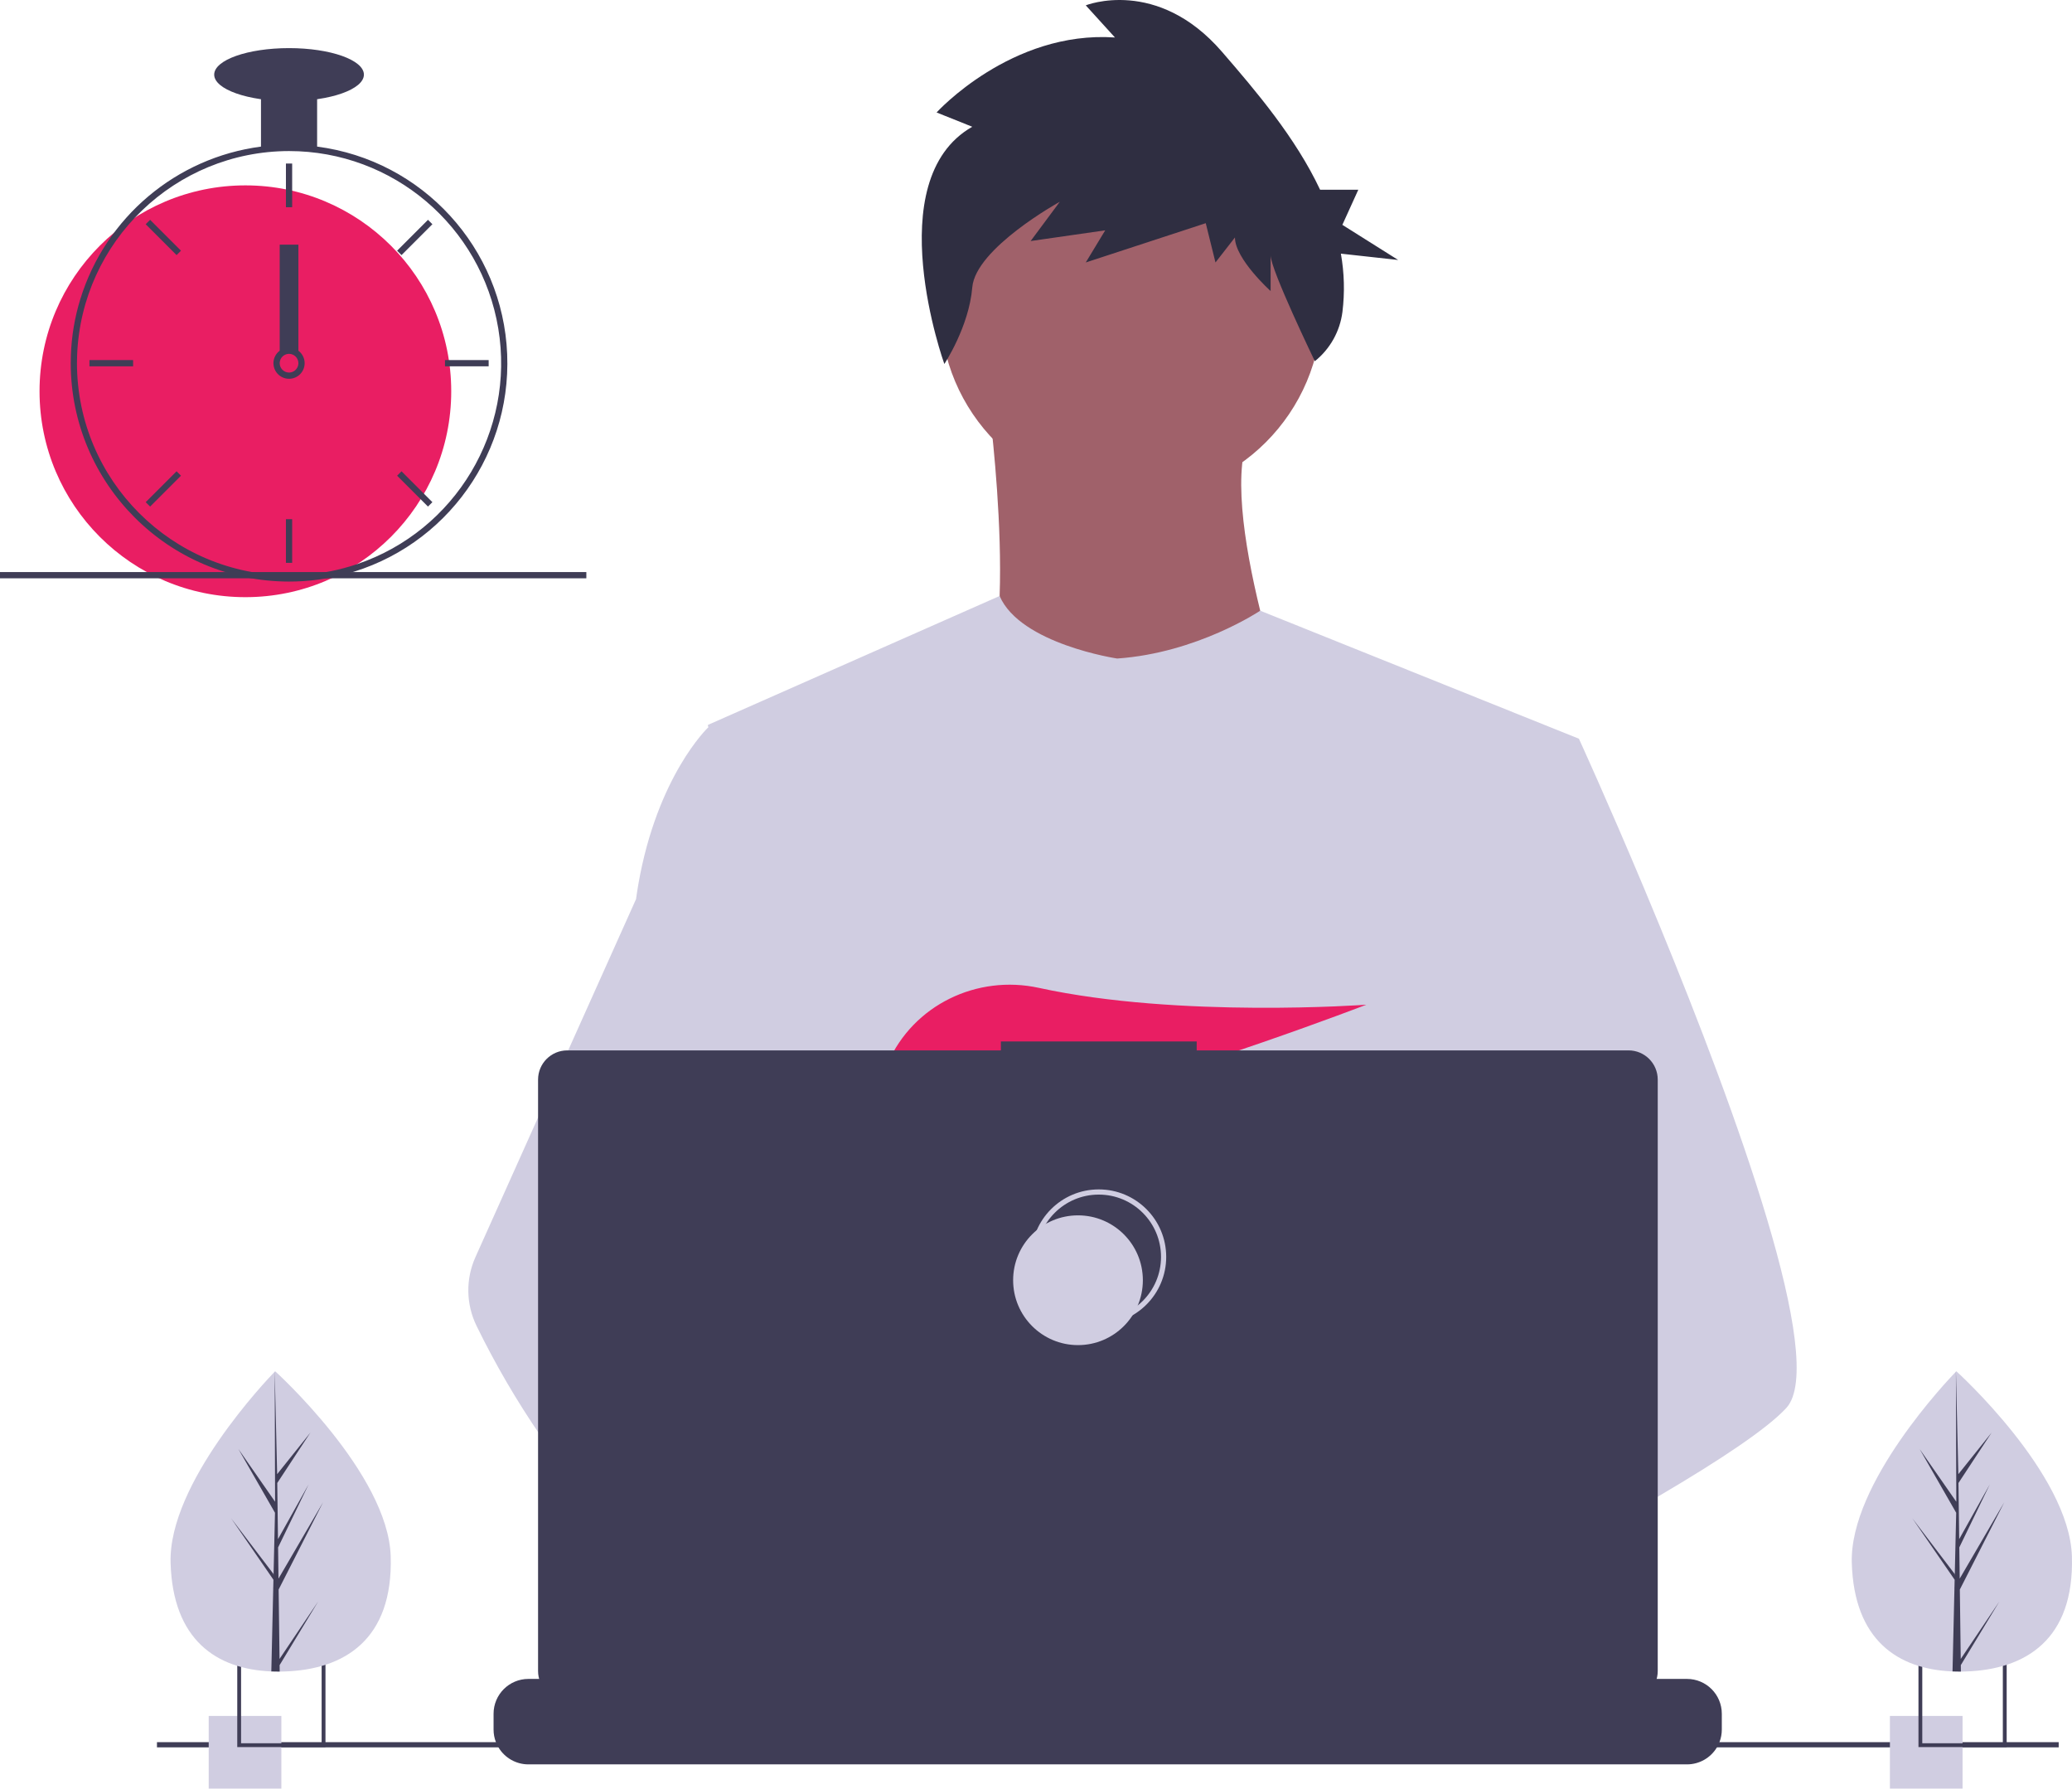
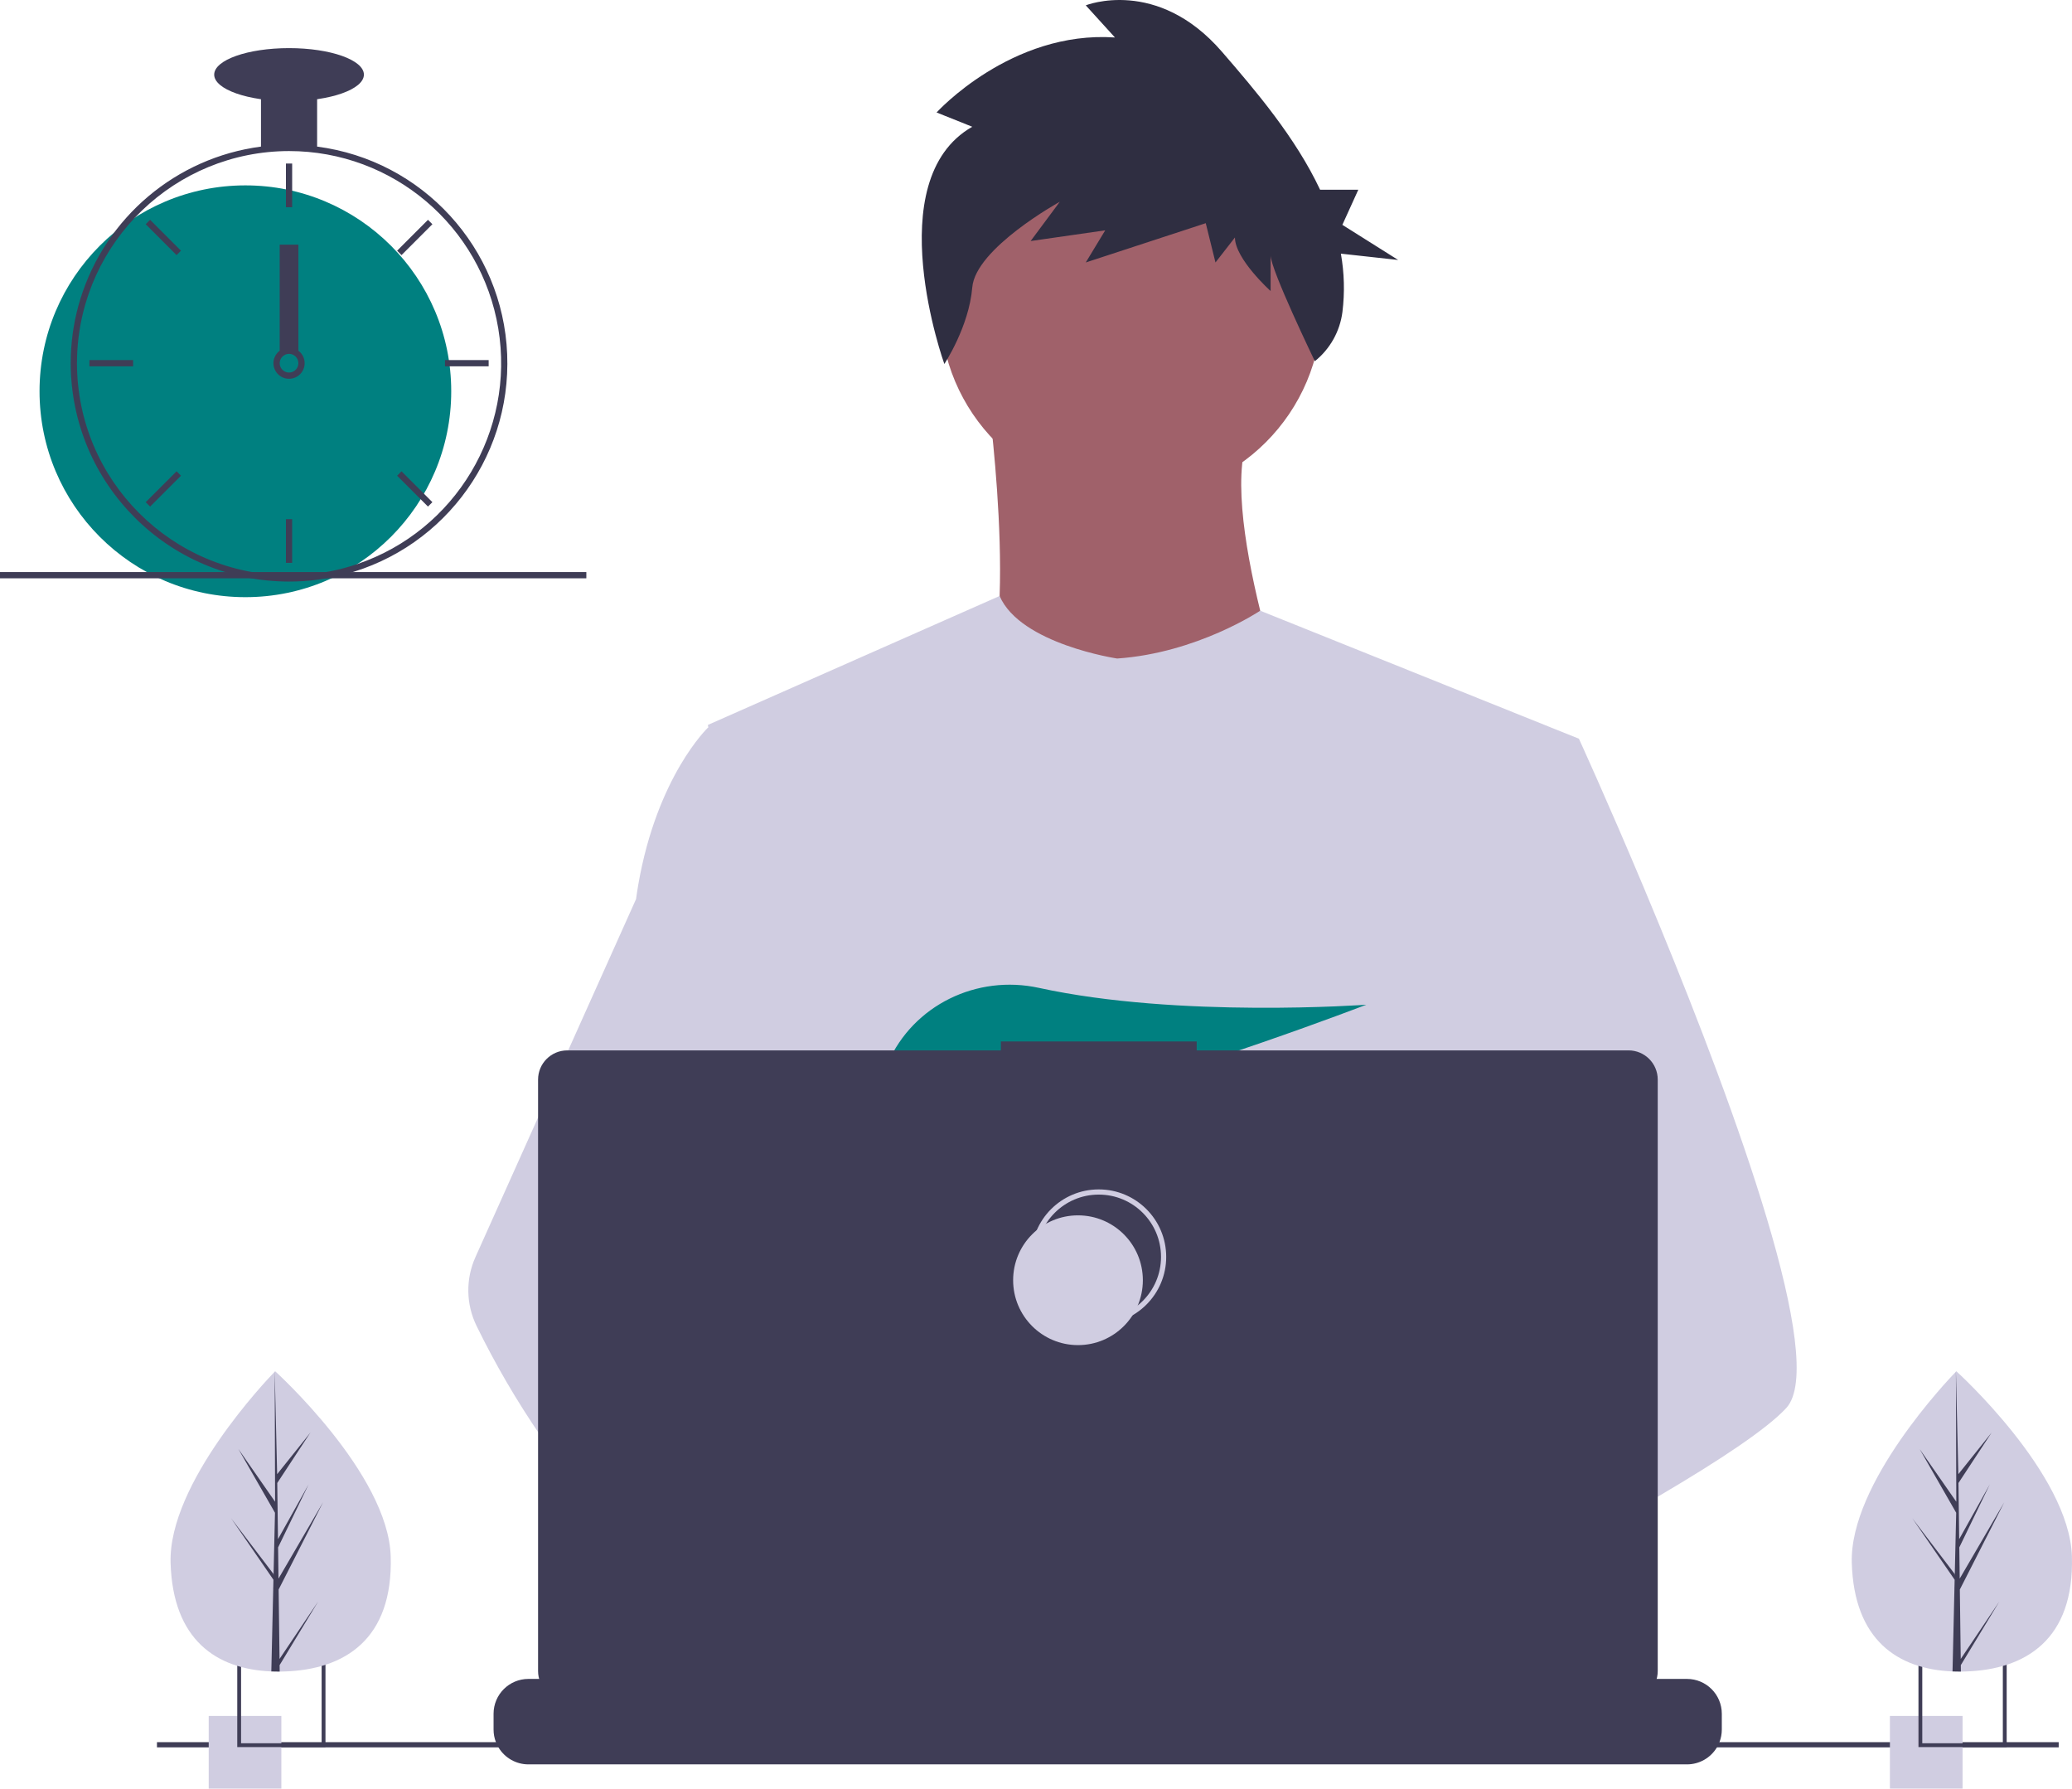
<svg xmlns="http://www.w3.org/2000/svg" data-name="Layer 1" width="798.627" height="689.223" viewBox="0 0 798.627 689.223">
  <circle cx="435.922" cy="118.405" r="73.536" fill="#a0616a" />
  <path d="M581.722,260.562s13.855,104.443-7.46,116.166,126.823,12.789,126.823,12.789S668.047,298.928,682.968,271.219Z" transform="translate(-200.6864 -105.3887)" fill="#a0616a" />
  <path d="M809.257,390.045l-12.32,56.1-26.05,118.69-.78,6.5-8.99,75.25-5.98,49.99-4.01,33.58c-24.38,12.53-42.05,21.18-42.05,21.18s-1.52-7.62-3.97-17.37c-17.11,5.13-48.77,13.64-75.6,15.34,9.77,10.89,14.26,21.12,8.17,28.67-18.38,22.76-94.26-24.92-120.8-42.7a71.841,71.841,0,0,0-.7,12.86l-20.31-15.62,2.01-35.94,3.39-60.81,4.26-76.26a80.064,80.064,0,0,1-3.37-10.03c-6.22-22.12-13.77-66.29-19.56-103.33-4.66-29.81-8.16-55-8.9-60.36-.1-.7-.15-1.06-.15-1.06l112.43-49.68c7.99,18.53,45.3,24.1,45.3,24.1,30.91-2.13,55.14-18.43,55.14-18.43Z" transform="translate(-200.6864 -105.3887)" fill="#d0cde1" />
  <path d="M717.607,730.025s-4.76,1.63-12.5,3.94c-17.11,5.13-48.77,13.64-75.6,15.34-23.1,1.48-42.62-2.08-46.19-17.15-1.53-6.48.64-11.81,5.37-16.19,14.12-13.09,51-17.78,80.25-19.39,8.26-.45,15.9-.66,22.26-.74,10.8-.14,17.88.08,17.88.08l.17.66Z" transform="translate(-200.6864 -105.3887)" fill="#a0616a" />
  <path d="M575.433,154.235,561.683,148.731s28.749-31.651,68.747-28.898l-11.25-12.385s27.499-11.009,52.498,17.89c13.141,15.191,28.346,33.048,37.825,53.163h14.725l-6.146,13.532,21.509,13.532-22.077-2.431a75.617,75.617,0,0,1,.599,22.445A29.041,29.041,0,0,1,707.48,244.576h0s-17.052-35.296-17.052-40.8V217.537s-13.749-12.385-13.749-20.642L669.179,206.528l-3.75-15.137-46.248,15.137,7.5-12.385-28.749,4.128,11.25-15.137s-32.499,17.89-33.749,33.027c-1.25,15.137-10.762,29.481-10.762,29.481S539.184,174.877,575.433,154.235Z" transform="translate(-200.6864 -105.3887)" fill="#2f2e41" />
  <path d="M889.187,647.955c-7.49,8.12-26.05,20.35-48.55,33.59-8.37,4.92-17.28,9.99-26.37,15.03-21.69,12.03-44.4,23.95-63.14,33.58-24.38,12.53-42.05,21.18-42.05,21.18s-1.52-7.62-3.97-17.37c-3.28-13.05-8.22-29.92-13.37-37.39-.18-.26-.36-.5-.54-.74-1.5-1.97-3.01-3.12-4.5-3.12l74.42-46.13,32.16-19.94-23.17-55.31-29.06-69.38,17.54-55.81,17.63-56.1h33.04s10.94,23.88,24.93,57.18c2.09,4.98,4.25,10.17,6.45,15.53C869.417,532.755,905.297,630.505,889.187,647.955Z" transform="translate(-200.6864 -105.3887)" fill="#d0cde1" />
  <path d="M637.677,777.975c-18.38,22.76-94.26-24.92-120.8-42.7-5.78-3.87-9.22-6.32-9.22-6.32l24.28-32.38,7.69-10.25s6.88,3.65,17.05,9.59c.37.22.74.44,1.12.66,8.77,5.15,19.78,11.88,30.89,19.39,15.33,10.37,30.83,22.2,40.82,33.34C639.277,760.195,643.767,770.425,637.677,777.975Z" transform="translate(-200.6864 -105.3887)" fill="#a0616a" />
  <path d="M556.677,695.915a47.782,47.782,0,0,0-8.1.66c-22.99,3.95-29.77,24.76-31.7,38.7a71.841,71.841,0,0,0-.7,12.86l-20.31-15.62-7.4-5.69c-17.81-6.21-33.68-17.24-47.44-30.25a238.482,238.482,0,0,1-31.95-37.89,334.15,334.15,0,0,1-24.72-42.4,31.184,31.184,0,0,1-.43-26.45l25.15-56.05,36.76-81.92q.405-2.925.89-5.72c7.29-41.8,26.82-60.36,26.82-60.36h14.92l9.98,60.36,12.4,74.99-8.69,28.34-20.08,65.45,19.19,20.84Z" transform="translate(-200.6864 -105.3887)" fill="#d0cde1" />
-   <path d="M573.563,521.195l12.755,14.881c4.739-.904,9.687-1.965,14.784-3.158l-3.663-11.723,8.957,10.45c53.997-13.281,120.927-39.101,120.927-39.101s-72.257,5.298-126.208-6.489c-23.871-5.215-48.431,6.618-58.226,29.002-5.694,13.011-4.799,24.283,15.394,24.283a133.375,133.375,0,0,0,20.353-1.914Z" transform="translate(-200.6864 -105.3887)" fill="#e91e63" />
+   <path d="M573.563,521.195l12.755,14.881c4.739-.904,9.687-1.965,14.784-3.158l-3.663-11.723,8.957,10.45c53.997-13.281,120.927-39.101,120.927-39.101s-72.257,5.298-126.208-6.489c-23.871-5.215-48.431,6.618-58.226,29.002-5.694,13.011-4.799,24.283,15.394,24.283a133.375,133.375,0,0,0,20.353-1.914Z" transform="translate(-200.6864 -105.3887)" fill="#008080" />
  <path d="M864.337,765.775v6.07a13.34,13.34,0,0,1-.91,4.87,13.688,13.688,0,0,1-.97,2,13.437,13.437,0,0,1-11.55,6.56h-446.55a13.437,13.437,0,0,1-11.55-6.56,13.682,13.682,0,0,1-.97-2,13.34,13.34,0,0,1-.91-4.87v-6.07a13.426,13.426,0,0,1,13.43-13.43h25.74v-2.83a.559.559,0,0,1,.56-.56h13.43a.559.559,0,0,1,.56.56v2.83h8.39v-2.83a.559.559,0,0,1,.56-.56h13.43a.559.559,0,0,1,.56.56v2.83h8.4v-2.83a.559.559,0,0,1,.56-.56h13.43a.559.559,0,0,1,.56.56v2.83h8.39v-2.83a.559.559,0,0,1,.56-.56h13.43a.559.559,0,0,1,.56.56v2.83h8.39v-2.83a.559.559,0,0,1,.56-.56h13.43a.559.559,0,0,1,.56.56v2.83h8.4v-2.83a.559.559,0,0,1,.56-.56h13.43a.559.559,0,0,1,.56.56v2.83h8.39v-2.83a.559.559,0,0,1,.56-.56h105.2a.559.559,0,0,1,.56.56v2.83h8.4v-2.83a.559.559,0,0,1,.56-.56h13.43a.566.566,0,0,1,.56.56v2.83h8.39v-2.83a.559.559,0,0,1,.56-.56h13.43a.559.559,0,0,1,.56.56v2.83h8.39v-2.83a.559.559,0,0,1,.56-.56h13.43a.559.559,0,0,1,.56.56v2.83h8.4v-2.83a.559.559,0,0,1,.56-.56h13.43a.557.557,0,0,1,.55.56v2.83h8.4v-2.83a.559.559,0,0,1,.56-.56h13.43a.559.559,0,0,1,.56.56v2.83h8.39v-2.83a.559.559,0,0,1,.56-.56h13.43a.559.559,0,0,1,.56.56v2.83h39.17A13.426,13.426,0,0,1,864.337,765.775Z" transform="translate(-200.6864 -105.3887)" fill="#3f3d56" />
  <rect x="60.5" y="671.326" width="733" height="2" fill="#3f3d56" />
  <path d="M828.381,510.145H661.938v-3.431H586.466v3.431h-167.129a11.259,11.259,0,0,0-11.259,11.259V749.315a11.259,11.259,0,0,0,11.259,11.259H828.381a11.259,11.259,0,0,0,11.259-11.259V521.404A11.259,11.259,0,0,0,828.381,510.145Z" transform="translate(-200.6864 -105.3887)" fill="#3f3d56" />
  <circle cx="423.5" cy="484.326" r="25" fill="none" stroke="#d0cde1" stroke-miterlimit="10" stroke-width="2" />
  <circle cx="415.5" cy="493.326" r="25" fill="#d0cde1" />
  <rect x="80.446" y="661.223" width="28" height="28" fill="#d0cde1" />
  <path d="M292.136,744.612v34h34v-34Zm32.52,32.52h-31.05v-31.04h31.05Z" transform="translate(-200.6864 -105.3887)" fill="#3f3d56" />
  <rect x="728.446" y="661.223" width="28" height="28" fill="#d0cde1" />
  <path d="M940.136,744.612v34h34v-34Zm32.52,32.52h-31.05v-31.04h31.05Z" transform="translate(-200.6864 -105.3887)" fill="#3f3d56" />
-   <circle cx="94.58" cy="150.773" r="79.34" fill="#e91e63" />
+   <circle cx="94.58" cy="150.773" r="79.34" fill="#008080" />
  <path d="M322.915,161.879a85.755,85.755,0,0,0-21.638,0A84.368,84.368,0,0,0,231.662,220.591a83.223,83.223,0,0,0-3.655,21.662c-.036,1.022-.06,2.056-.06,3.089a84.233,84.233,0,0,0,84.149,84.149c1.791,0,3.582-.06,5.349-.168a83.231,83.231,0,0,0,12.334-1.707,84.159,84.159,0,0,0-6.864-165.737Zm15.519,160.857h-.012a80.908,80.908,0,0,1-20.977,4.171c-1.767.12-3.558.18-5.349.18a81.845,81.845,0,0,1-81.745-81.745c0-1.034.024-2.068.06-3.089a81.856,81.856,0,0,1,81.685-78.655,81.749,81.749,0,0,1,26.339,159.138Z" transform="translate(-200.6864 -105.3887)" fill="#3f3d56" />
  <rect x="110.208" y="63.018" width="2.404" height="16.83" fill="#3f3d56" />
  <rect x="262.442" y="188.476" width="2.404" height="16.83" transform="translate(-262.6894 138.704) rotate(-45)" fill="#3f3d56" />
  <rect x="242.373" y="236.928" width="2.404" height="16.83" transform="translate(-202.4538 383.5287) rotate(-90)" fill="#3f3d56" />
  <rect x="262.442" y="285.379" width="2.404" height="16.83" transform="translate(41.63884 582.5743) rotate(-135)" fill="#3f3d56" />
  <rect x="359.346" y="188.476" width="2.404" height="16.83" transform="translate(275.5851 485.6705) rotate(-135)" fill="#3f3d56" />
  <rect x="379.415" y="236.928" width="2.404" height="16.83" transform="translate(-65.41128 520.5713) rotate(-90)" fill="#3f3d56" />
  <rect x="359.346" y="285.379" width="2.404" height="16.83" transform="translate(-302.8282 235.6077) rotate(-45)" fill="#3f3d56" />
  <rect x="110.208" y="200.06" width="2.404" height="16.83" fill="#3f3d56" />
  <path d="M315.703,240.534a6.011,6.011,0,0,0-7.213,0,6.187,6.187,0,0,0-1.719,2.02,6.011,6.011,0,1,0,8.932-2.02Zm-3.606,8.415a3.617,3.617,0,0,1-3.606-3.606,3.671,3.671,0,0,1,.637-2.044,3.603,3.603,0,1,1,2.969,5.65Z" transform="translate(-200.6864 -105.3887)" fill="#3f3d56" />
  <rect x="100.591" y="35.369" width="21.638" height="21.638" fill="#3f3d56" />
  <ellipse cx="111.41" cy="28.757" rx="28.851" ry="10.218" fill="#3f3d56" />
  <rect x="107.803" y="94.273" width="7.213" height="40.872" fill="#3f3d56" />
  <rect y="220.44" width="226" height="2.404" fill="#3f3d56" />
  <path d="M351.28,705.143c.933,31.95-17.735,43.659-41.163,44.343q-.816.024-1.625.029-1.63.012-3.228-.054c-21.188-.88-37.96-12.127-38.828-41.84-.898-30.75,37.269-70.703,40.133-73.658l.005-.003c.109-.113.164-.169.164-.169S350.347,673.195,351.28,705.143Z" transform="translate(-200.6864 -105.3887)" fill="#d0cde1" />
  <path d="M308.43,744.644l14.882-22.131-14.852,24.512.031,2.49q-1.63.012-3.228-.054L306.002,717.449l-.02-.247.027-.048.071-3.025-16.298-23.663,16.279,21.399.058.639.558-24.186-14.077-24.533,14.117,20.284-.147-50.108 0-.167.005.164.934,39.491,12.829-16.041-12.787,19.444.28,21.634,11.806-21.114-11.762,24.295.156,12.03,17.169-29.411-17.117,33.608Z" transform="translate(-200.6864 -105.3887)" fill="#3f3d56" />
  <path d="M999.28,705.143c.933,31.95-17.735,43.659-41.163,44.343q-.816.024-1.625.029-1.63.012-3.228-.054c-21.188-.88-37.96-12.127-38.828-41.84-.898-30.75,37.269-70.703,40.133-73.658l.005-.003c.109-.113.164-.169.164-.169S998.347,673.195,999.28,705.143Z" transform="translate(-200.6864 -105.3887)" fill="#d0cde1" />
  <path d="M956.43,744.644l14.882-22.131-14.852,24.512.031,2.49q-1.63.012-3.228-.054L954.002,717.449l-.02-.247.027-.048.071-3.025-16.298-23.663,16.279,21.399.058.639.558-24.186-14.077-24.533,14.117,20.284-.147-50.108 0-.167.005.164.934,39.491,12.829-16.041-12.787,19.444.28,21.634,11.806-21.114-11.762,24.295.156,12.03,17.169-29.411-17.117,33.608Z" transform="translate(-200.6864 -105.3887)" fill="#3f3d56" />
</svg>
